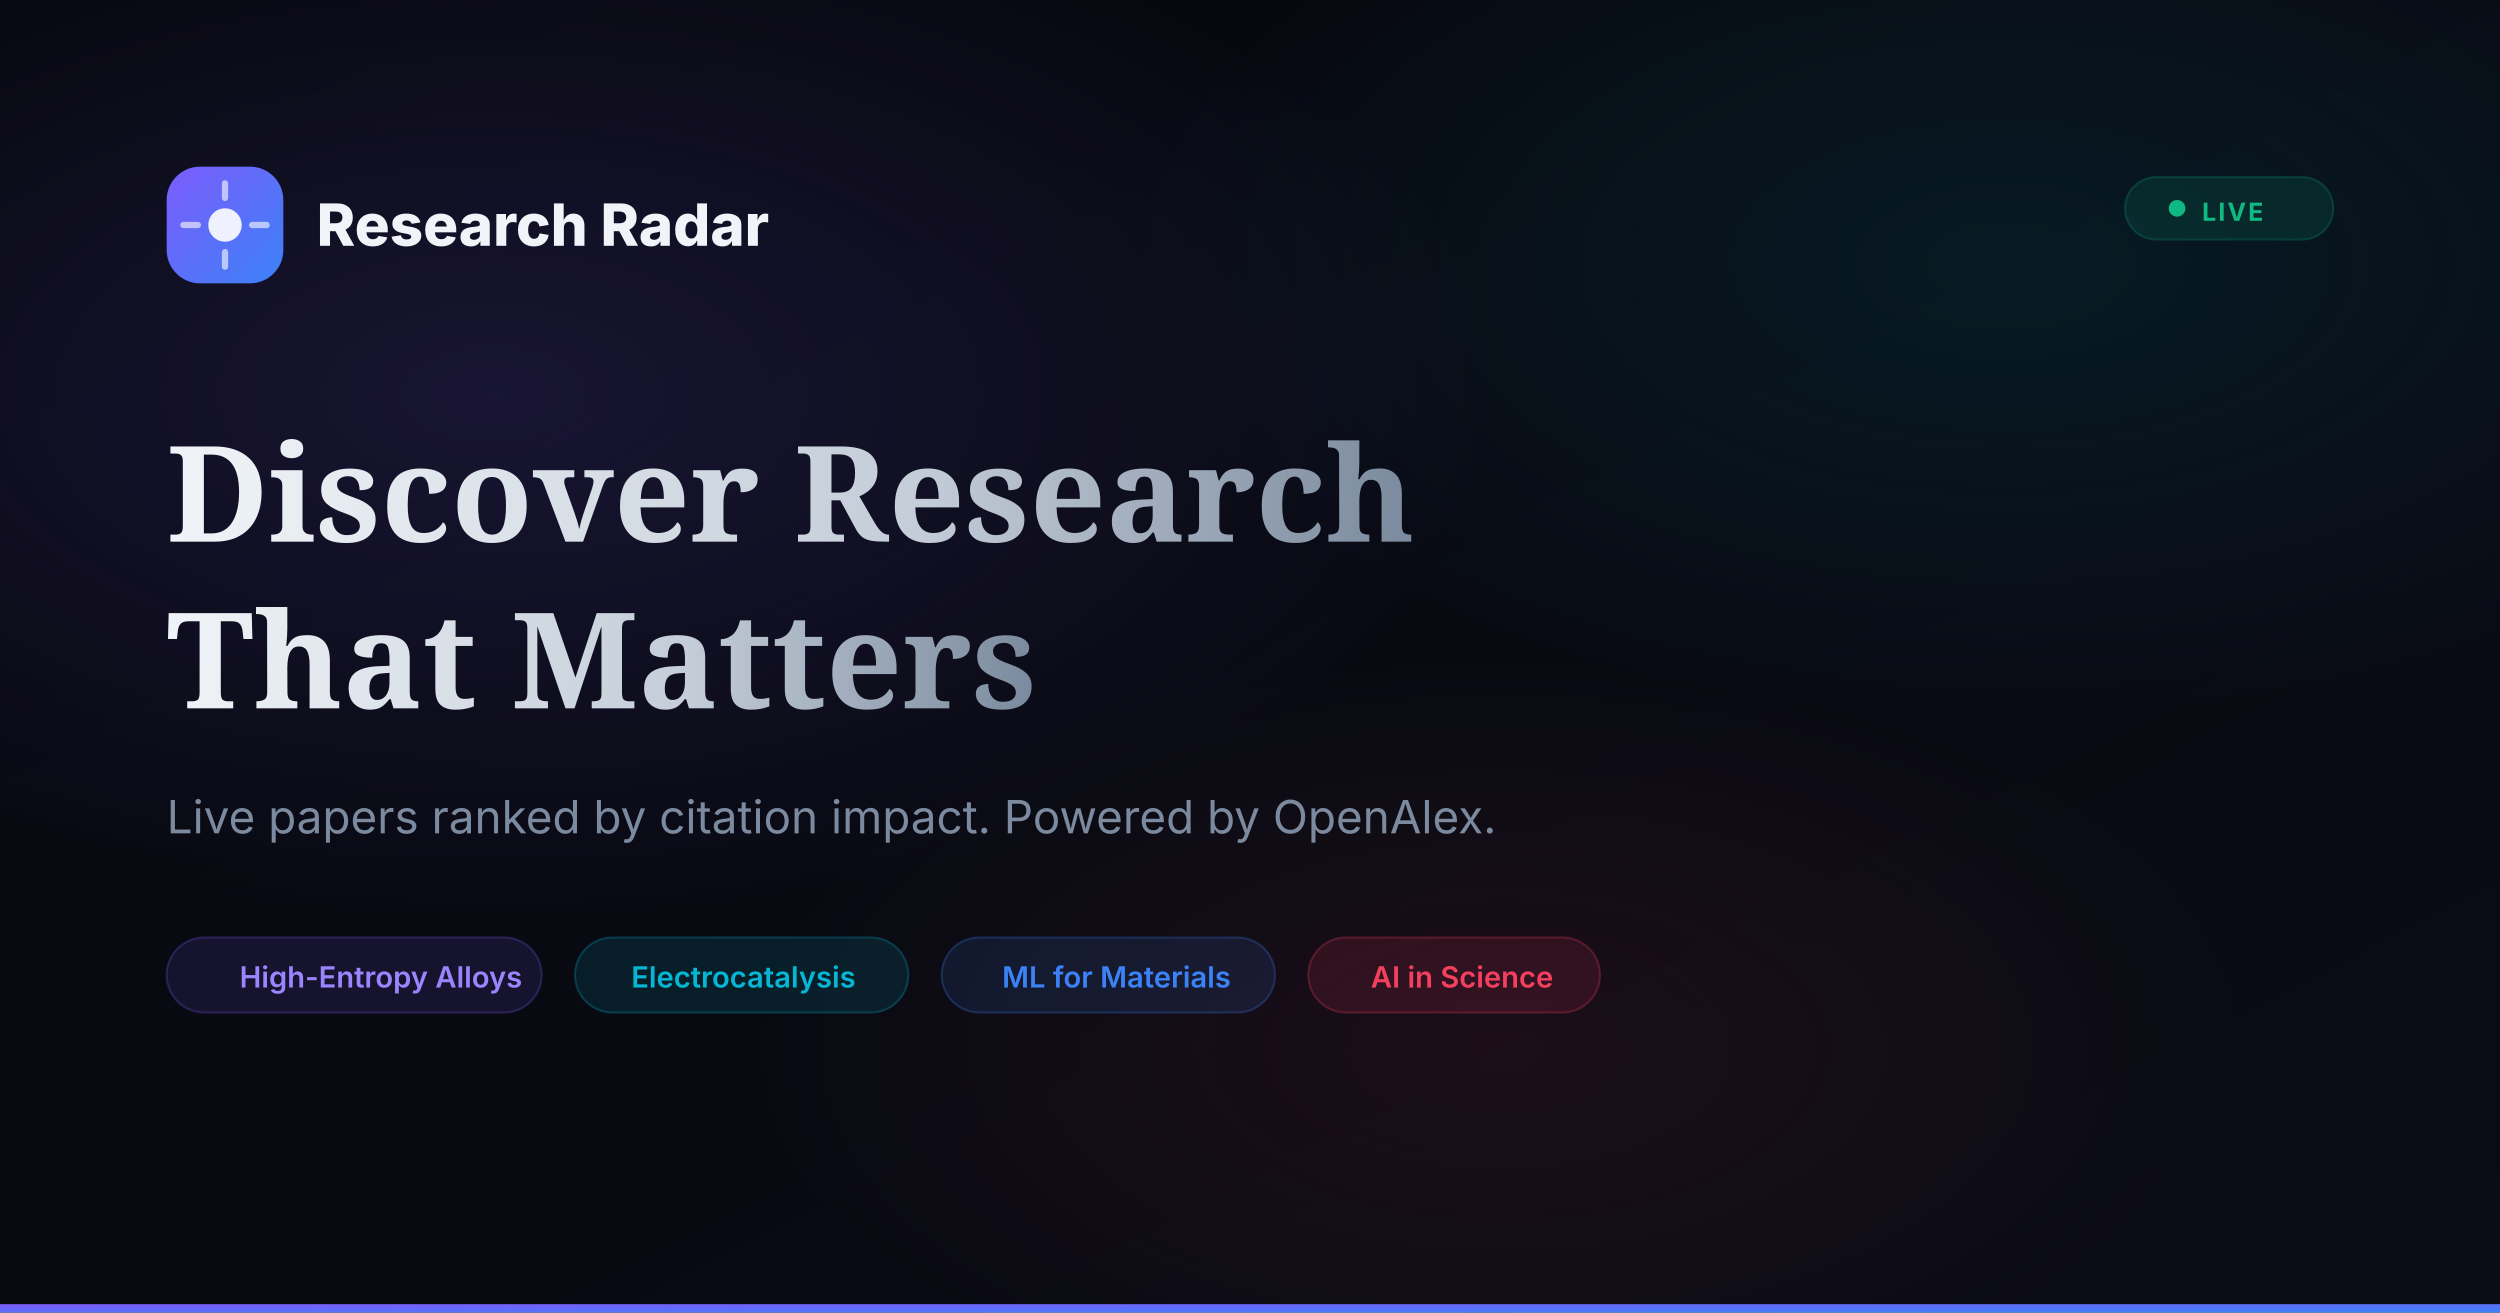
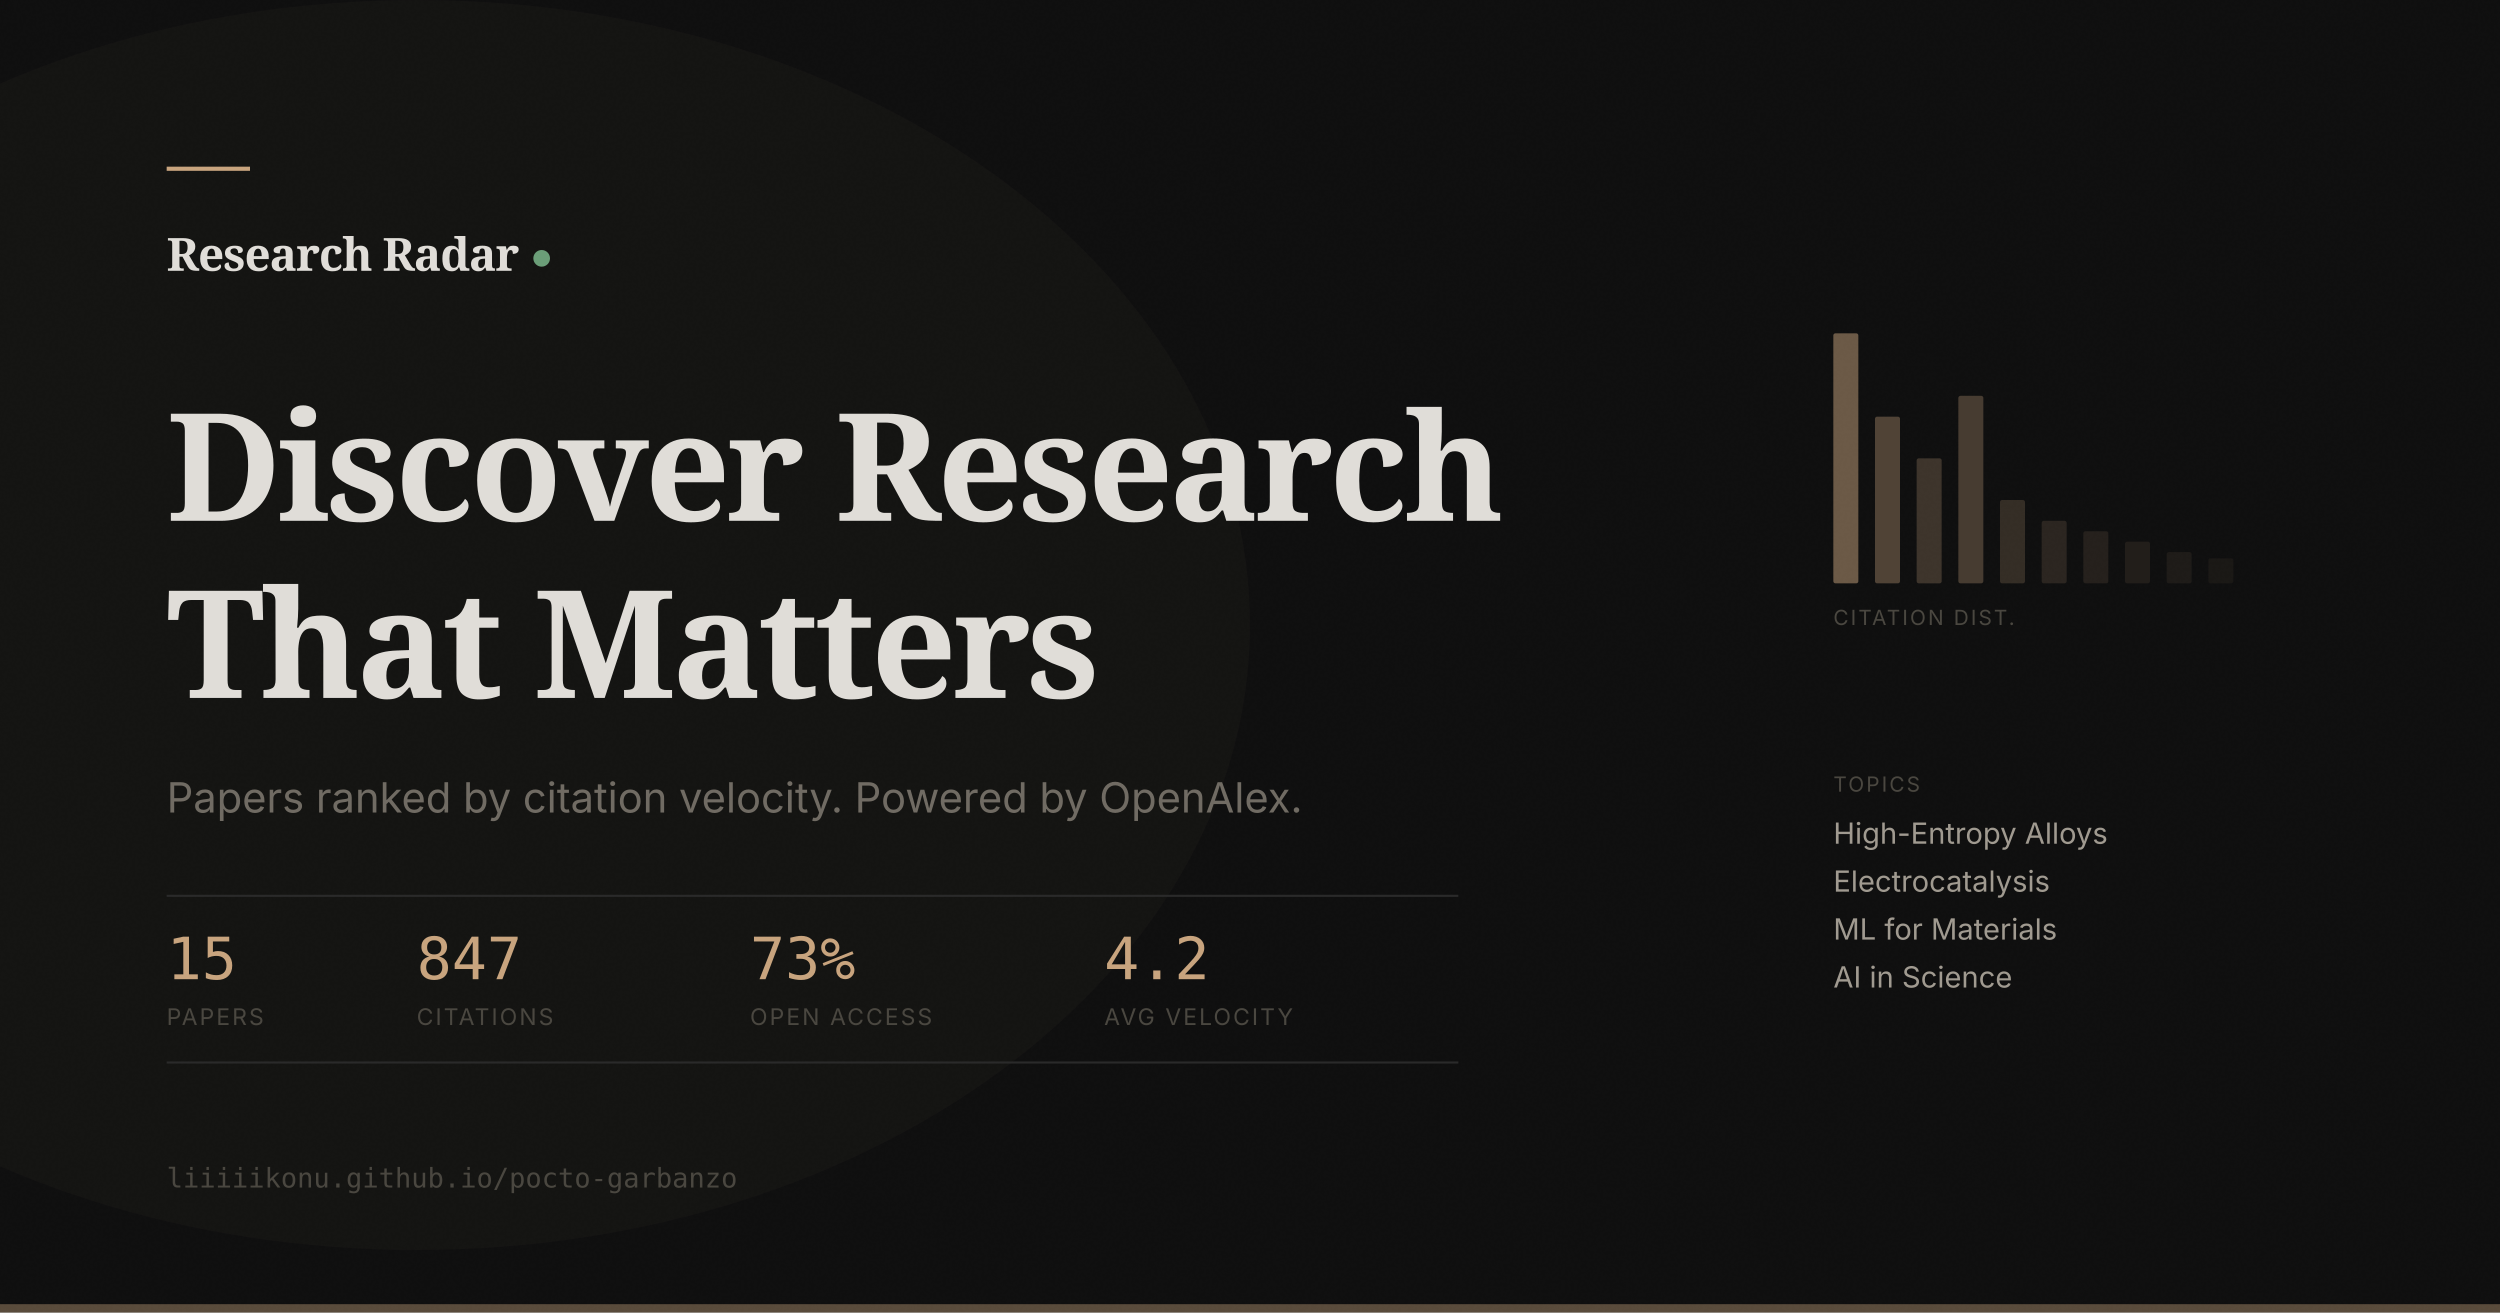
<svg xmlns="http://www.w3.org/2000/svg" width="1200" height="630">
  <defs>
-     <linearGradient id="bg" x1="0%" y1="0%" x2="100%" y2="100%">
-       <stop offset="0%" style="stop-color:#06070d" />
-       <stop offset="100%" style="stop-color:#0a0c16" />
-     </linearGradient>
-     <linearGradient id="accent" x1="0%" y1="0%" x2="100%" y2="100%">
-       <stop offset="0%" style="stop-color:#7c5cfc" />
-       <stop offset="100%" style="stop-color:#3b82f6" />
-     </linearGradient>
-     <linearGradient id="textGrad" x1="0%" y1="0%" x2="100%" y2="0%">
-       <stop offset="0%" style="stop-color:#f0f4f8" />
-       <stop offset="60%" style="stop-color:#c4cdd8" />
-       <stop offset="100%" style="stop-color:#7b8a9e" />
-     </linearGradient>
-     <radialGradient id="glow1" cx="20%" cy="30%" r="40%">
-       <stop offset="0%" style="stop-color:rgba(124,92,252,0.15)" />
-       <stop offset="100%" style="stop-color:rgba(124,92,252,0)" />
-     </radialGradient>
-     <radialGradient id="glow2" cx="80%" cy="20%" r="35%">
-       <stop offset="0%" style="stop-color:rgba(6,182,212,0.1)" />
-       <stop offset="100%" style="stop-color:rgba(6,182,212,0)" />
-     </radialGradient>
-     <radialGradient id="glow3" cx="60%" cy="80%" r="30%">
-       <stop offset="0%" style="stop-color:rgba(244,63,94,0.08)" />
-       <stop offset="100%" style="stop-color:rgba(244,63,94,0)" />
-     </radialGradient>
+     <filter id="grain">
+       <feTurbulence type="fractalNoise" baseFrequency="0.65" numOctaves="3" stitchTiles="stitch" />
+       <feColorMatrix type="saturate" values="0" />
+       <feBlend in="SourceGraphic" mode="multiply" />
+     </filter>
  </defs>
-   <rect width="1200" height="630" fill="url(#bg)" />
-   <rect width="1200" height="630" fill="url(#glow1)" />
-   <rect width="1200" height="630" fill="url(#glow2)" />
-   <rect width="1200" height="630" fill="url(#glow3)" />
-   <rect x="80" y="80" width="56" height="56" rx="16" fill="url(#accent)" />
-   <circle cx="108" cy="108" r="8" fill="white" fill-opacity="0.9" />
-   <line x1="108" y1="88" x2="108" y2="95" stroke="white" stroke-width="3" stroke-linecap="round" stroke-opacity="0.6" />
-   <line x1="108" y1="121" x2="108" y2="128" stroke="white" stroke-width="3" stroke-linecap="round" stroke-opacity="0.6" />
-   <line x1="88" y1="108" x2="95" y2="108" stroke="white" stroke-width="3" stroke-linecap="round" stroke-opacity="0.6" />
-   <line x1="121" y1="108" x2="128" y2="108" stroke="white" stroke-width="3" stroke-linecap="round" stroke-opacity="0.6" />
-   <text x="152" y="118" font-family="Inter, -apple-system, sans-serif" font-size="28" font-weight="800" fill="#f0f4f8">Research Radar</text>
-   <text x="80" y="260" font-family="Georgia, 'Playfair Display', serif" font-size="64" font-weight="900" fill="url(#textGrad)">Discover Research</text>
-   <text x="80" y="340" font-family="Georgia, 'Playfair Display', serif" font-size="64" font-weight="900" fill="url(#textGrad)">That Matters</text>
-   <text x="80" y="400" font-family="Inter, sans-serif" font-size="22" fill="#7b8a9e">Live papers ranked by citation impact. Powered by OpenAlex.</text>
-   <rect x="80" y="450" width="180" height="36" rx="18" fill="rgba(124,92,252,0.12)" stroke="rgba(124,92,252,0.25)" stroke-width="1" />
-   <text x="115" y="474" font-family="Inter, sans-serif" font-size="14" font-weight="600" fill="#9b85ff">High-Entropy Alloys</text>
-   <rect x="276" y="450" width="160" height="36" rx="18" fill="rgba(6,182,212,0.12)" stroke="rgba(6,182,212,0.25)" stroke-width="1" />
-   <text x="303" y="474" font-family="Inter, sans-serif" font-size="14" font-weight="600" fill="#06b6d4">Electrocatalysis</text>
-   <rect x="452" y="450" width="160" height="36" rx="18" fill="rgba(59,130,246,0.12)" stroke="rgba(59,130,246,0.25)" stroke-width="1" />
-   <text x="481" y="474" font-family="Inter, sans-serif" font-size="14" font-weight="600" fill="#3b82f6">ML for Materials</text>
-   <rect x="628" y="450" width="140" height="36" rx="18" fill="rgba(244,63,94,0.12)" stroke="rgba(244,63,94,0.25)" stroke-width="1" />
-   <text x="658" y="474" font-family="Inter, sans-serif" font-size="14" font-weight="600" fill="#f43f5e">AI in Science</text>
-   <rect x="1020" y="85" width="100" height="30" rx="15" fill="rgba(16,185,129,0.12)" stroke="rgba(16,185,129,0.2)" stroke-width="1" />
-   <circle cx="1045" cy="100" r="4" fill="#10b981" />
-   <text x="1057" y="106" font-family="Inter, sans-serif" font-size="12" font-weight="700" fill="#10b981" letter-spacing="1">LIVE</text>
-   <rect x="0" y="626" width="1200" height="4" fill="url(#accent)" />
+   <rect width="1200" height="630" fill="#101010" />
+   <rect width="1200" height="630" fill="#101010" filter="url(#grain)" opacity="0.04" />
+   <ellipse cx="200" cy="300" rx="400" ry="300" fill="#c8a47e" opacity="0.03" />
+   <rect x="80" y="80" width="40" height="2" fill="#c8a47e" />
+   <text x="80" y="130" font-family="Georgia, 'Newsreader', serif" font-size="22" font-weight="700" fill="#e0ddd8" letter-spacing="-0.5">Research Radar</text>
+   <circle cx="260" cy="124" r="4" fill="#6b9e78" />
+   <text x="80" y="250" font-family="Georgia, 'Newsreader', serif" font-size="72" font-weight="700" fill="#e0ddd8" letter-spacing="-2">Discover Research</text>
+   <text x="80" y="335" font-family="Georgia, 'Newsreader', serif" font-size="72" font-weight="700" fill="#e0ddd8" letter-spacing="-2">That Matters</text>
+   <text x="80" y="390" font-family="Inter, -apple-system, sans-serif" font-size="20" fill="#706b63">Papers ranked by citation velocity. Powered by OpenAlex.</text>
+   <line x1="80" y1="430" x2="700" y2="430" stroke="#2a2a2a" stroke-width="1" />
+   <text x="80" y="470" font-family="'JetBrains Mono', monospace" font-size="28" font-weight="500" fill="#c8a47e">15</text>
+   <text x="80" y="492" font-family="Inter, sans-serif" font-size="11" fill="#4a4740" letter-spacing="1" text-transform="uppercase">PAPERS</text>
+   <text x="200" y="470" font-family="'JetBrains Mono', monospace" font-size="28" font-weight="500" fill="#c8a47e">847</text>
+   <text x="200" y="492" font-family="Inter, sans-serif" font-size="11" fill="#4a4740" letter-spacing="1">CITATIONS</text>
+   <text x="360" y="470" font-family="'JetBrains Mono', monospace" font-size="28" font-weight="500" fill="#c8a47e">73%</text>
+   <text x="360" y="492" font-family="Inter, sans-serif" font-size="11" fill="#4a4740" letter-spacing="1">OPEN ACCESS</text>
+   <text x="530" y="470" font-family="'JetBrains Mono', monospace" font-size="28" font-weight="500" fill="#c8a47e">4.2</text>
+   <text x="530" y="492" font-family="Inter, sans-serif" font-size="11" fill="#4a4740" letter-spacing="1">AVG VELOCITY</text>
+   <line x1="80" y1="510" x2="700" y2="510" stroke="#2a2a2a" stroke-width="1" />
+   <rect x="880" y="160" width="12" height="120" rx="1" fill="#c8a47e" opacity="0.5" />
+   <rect x="900" y="200" width="12" height="80" rx="1" fill="#c8a47e" opacity="0.35" />
+   <rect x="920" y="220" width="12" height="60" rx="1" fill="#c8a47e" opacity="0.25" />
+   <rect x="940" y="190" width="12" height="90" rx="1" fill="#c8a47e" opacity="0.3" />
+   <rect x="960" y="240" width="12" height="40" rx="1" fill="#c8a47e" opacity="0.2" />
+   <rect x="980" y="250" width="12" height="30" rx="1" fill="#c8a47e" opacity="0.15" />
+   <rect x="1000" y="255" width="12" height="25" rx="1" fill="#c8a47e" opacity="0.12" />
+   <rect x="1020" y="260" width="12" height="20" rx="1" fill="#c8a47e" opacity="0.1" />
+   <rect x="1040" y="265" width="12" height="15" rx="1" fill="#c8a47e" opacity="0.08" />
+   <rect x="1060" y="268" width="12" height="12" rx="1" fill="#c8a47e" opacity="0.06" />
+   <text x="880" y="300" font-family="Inter, sans-serif" font-size="10" fill="#4a4740" letter-spacing="1">CITATION DIST.</text>
+   <text x="880" y="380" font-family="Inter, sans-serif" font-size="10" fill="#4a4740" letter-spacing="1">TOPICS</text>
+   <text x="880" y="405" font-family="Inter, sans-serif" font-size="14" fill="#a09a90">High-Entropy Alloys</text>
+   <text x="880" y="428" font-family="Inter, sans-serif" font-size="14" fill="#a09a90">Electrocatalysis</text>
+   <text x="880" y="451" font-family="Inter, sans-serif" font-size="14" fill="#a09a90">ML for Materials</text>
+   <text x="880" y="474" font-family="Inter, sans-serif" font-size="14" fill="#a09a90">AI in Science</text>
+   <rect x="0" y="626" width="1200" height="4" fill="#c8a47e" opacity="0.4" />
+   <text x="80" y="570" font-family="'JetBrains Mono', monospace" font-size="13" fill="#4a4740">liiiiikonu.github.io/pocto-garbanzo</text>
</svg>
